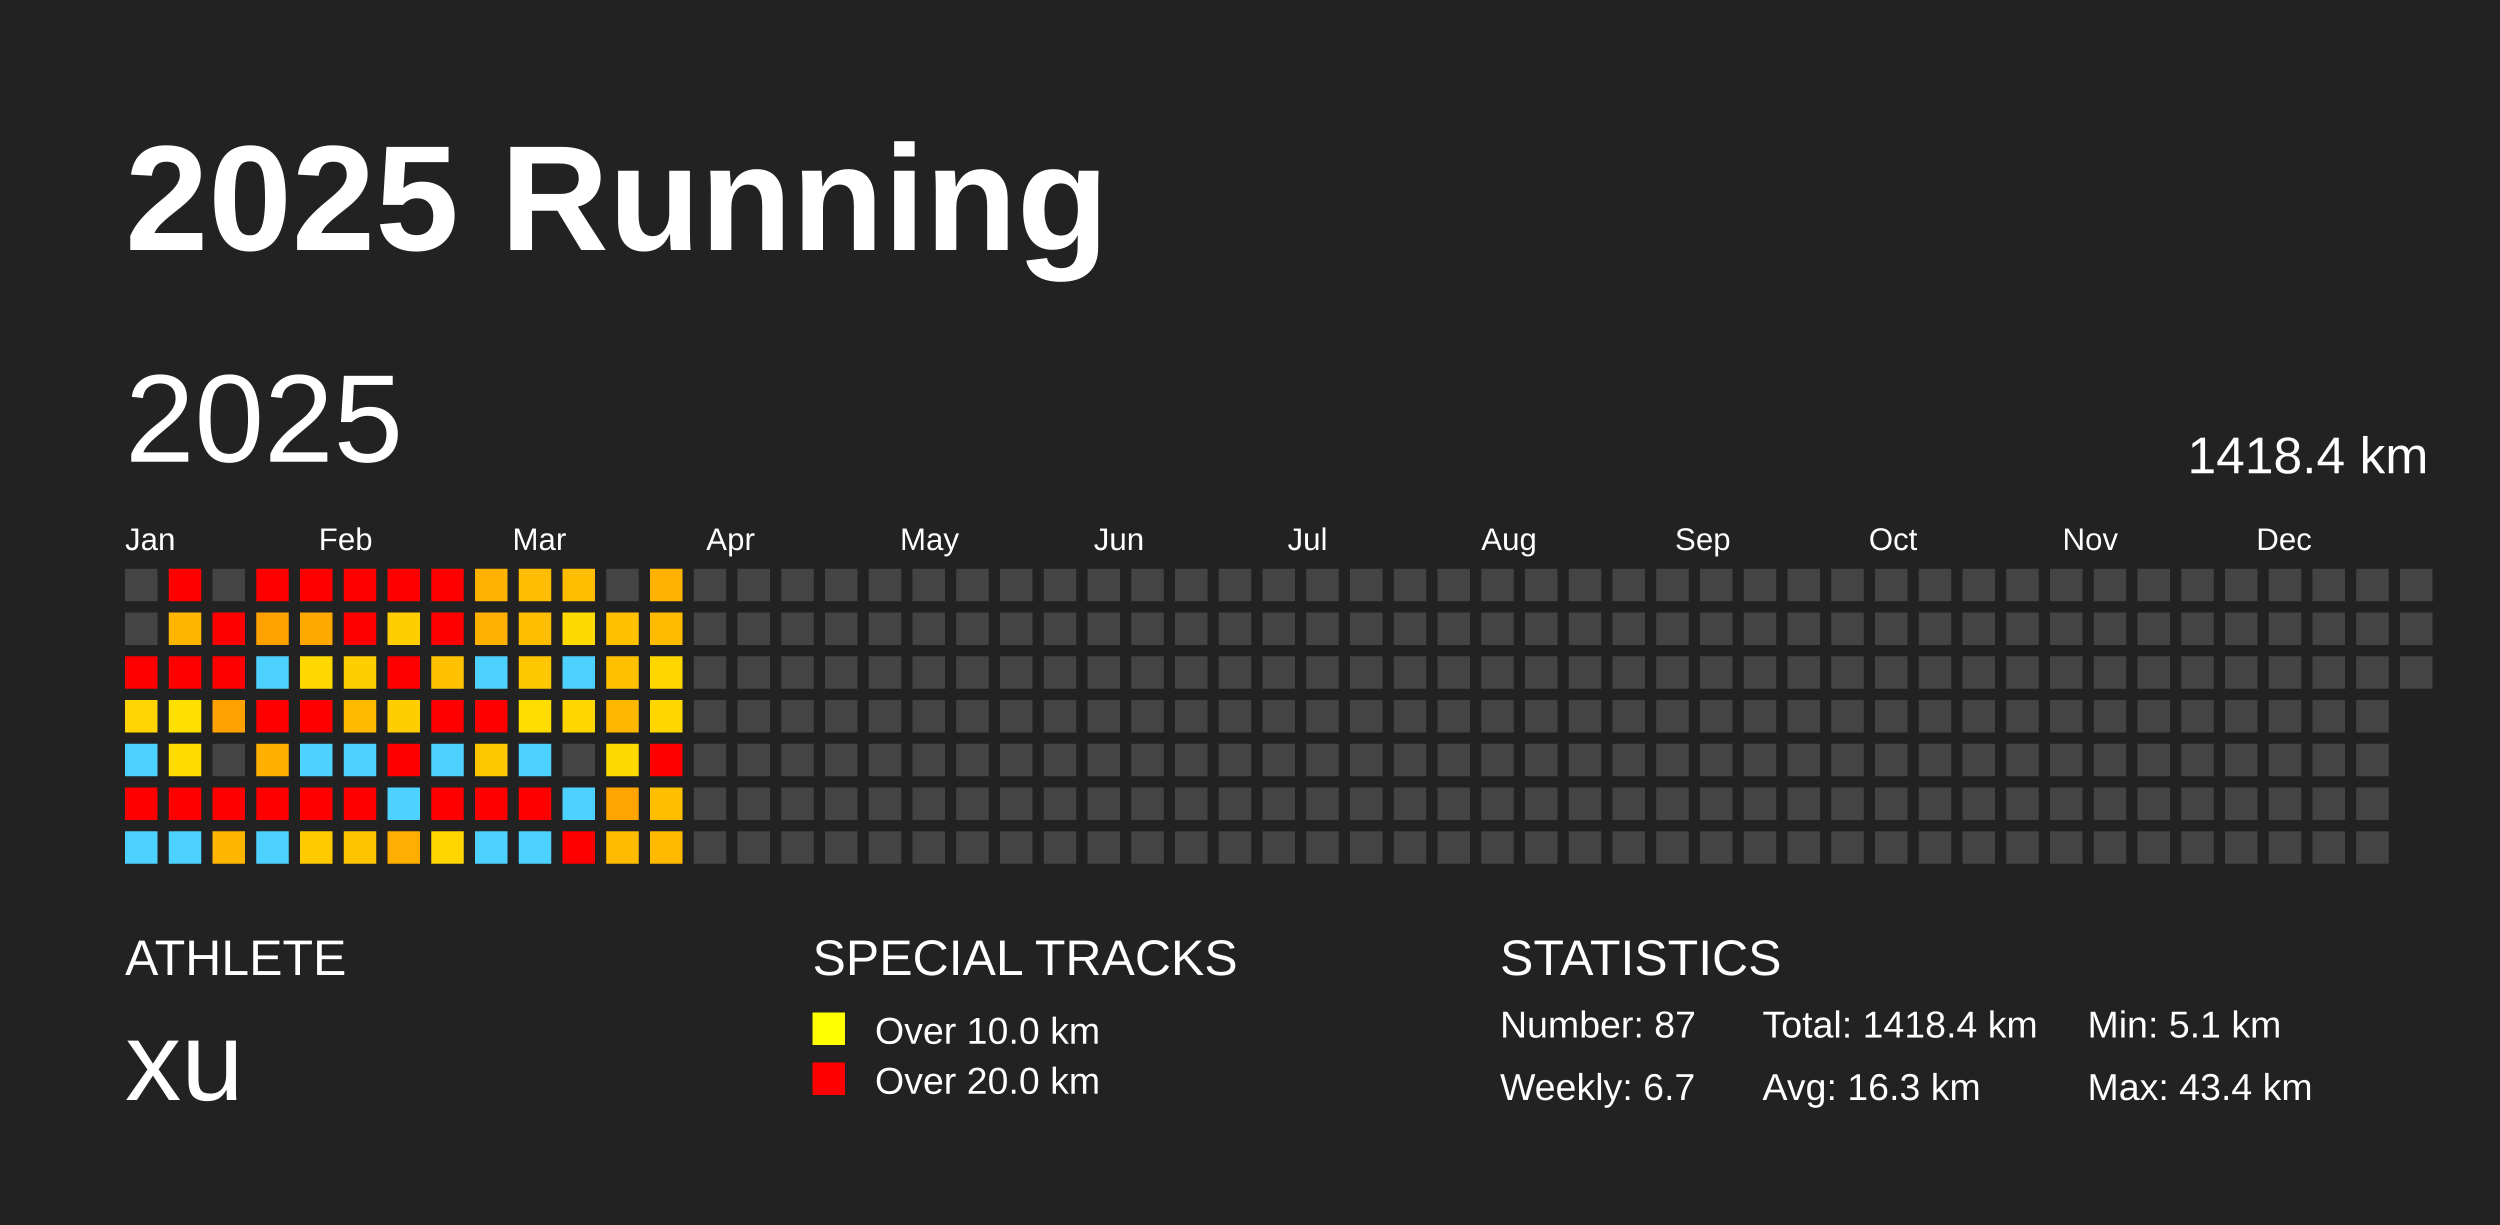
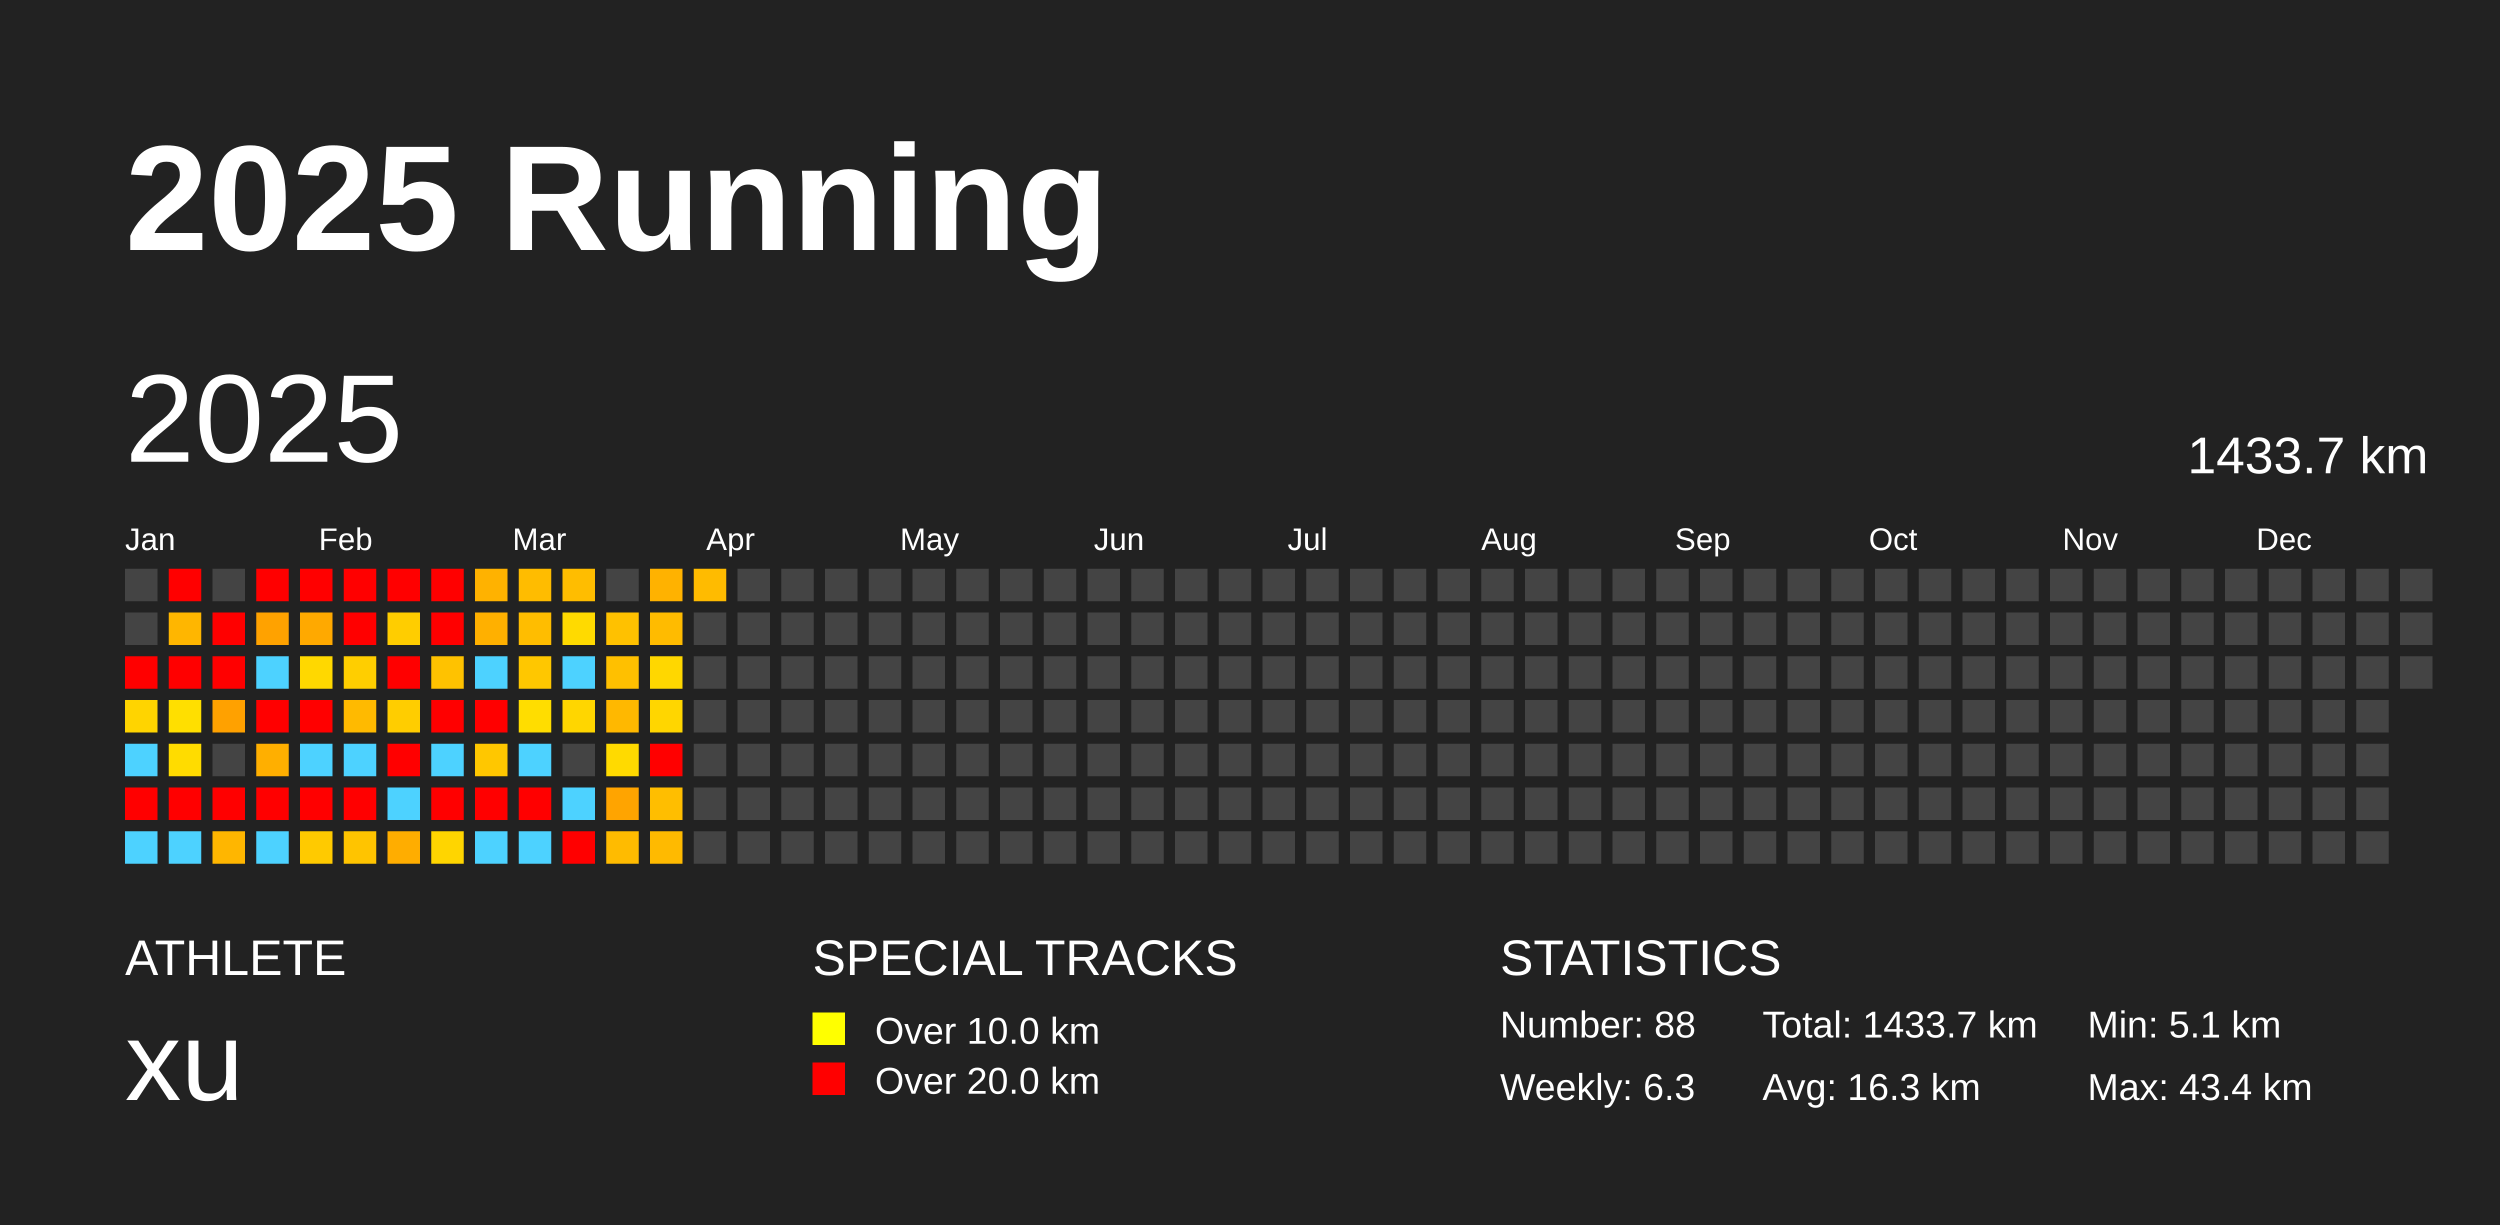
<svg xmlns="http://www.w3.org/2000/svg" baseProfile="full" height="98mm" version="1.1" viewBox="0,0,200,98" width="200mm">
  <defs />
  <rect fill="#222222" height="98" width="200" x="0" y="0" />
  <text fill="#FFFFFF" style="font-size:12px; font-family:Arial; font-weight:bold;" x="10" y="20">2025 Running</text>
  <text fill="#FFFFFF" style="font-size:4px; font-family:Arial" x="10" y="78">ATHLETE</text>
  <text fill="#FFFFFF" style="font-size:9px; font-family:Arial" x="10" y="88">xu</text>
  <text fill="#FFFFFF" style="font-size:4px; font-family:Arial" x="65" y="78">SPECIAL TRACKS</text>
  <rect fill="yellow" height="2.6" width="2.6" x="65" y="81" />
  <text fill="#FFFFFF" style="font-size:3px; font-family:Arial" x="70" y="83.5">Over 10.0 km</text>
  <rect fill="red" height="2.6" width="2.6" x="65" y="85" />
  <text fill="#FFFFFF" style="font-size:3px; font-family:Arial" x="70" y="87.5">Over 20.0 km</text>
  <text fill="#FFFFFF" style="font-size:4px; font-family:Arial" x="120" y="78">STATISTICS</text>
-   <text fill="#FFFFFF" style="font-size:3px; font-family:Arial" x="120" y="83">Number: 87</text>
-   <text fill="#FFFFFF" style="font-size:3px; font-family:Arial" x="120" y="88">Weekly: 6.7</text>
-   <text fill="#FFFFFF" style="font-size:3px; font-family:Arial" x="141" y="83">Total: 1418.4 km</text>
+   <text fill="#FFFFFF" style="font-size:3px; font-family:Arial" x="120" y="83">Number: 88</text>
+   <text fill="#FFFFFF" style="font-size:3px; font-family:Arial" x="120" y="88">Weekly: 6.3</text>
+   <text fill="#FFFFFF" style="font-size:3px; font-family:Arial" x="141" y="83">Total: 1433.7 km</text>
  <text fill="#FFFFFF" style="font-size:3px; font-family:Arial" x="141" y="88">Avg: 16.3 km</text>
  <text fill="#FFFFFF" style="font-size:3px; font-family:Arial" x="167" y="83">Min: 5.1 km</text>
  <text fill="#FFFFFF" style="font-size:3px; font-family:Arial" x="167" y="88">Max: 43.4 km</text>
  <text dominant-baseline="hanging" fill="#FFFFFF" style="font-size:10.0px; font-family:Arial;" x="10" y="30">2025</text>
-   <text dominant-baseline="hanging" fill="#FFFFFF" style="font-size:4.125px; font-family:Arial;" x="175" y="35">1418.4 km</text>
+   <text dominant-baseline="hanging" fill="#FFFFFF" style="font-size:4.125px; font-family:Arial;" x="175" y="35">1433.7 km</text>
  <text fill="#FFFFFF" style="font-size:2.5px; font-family:Arial" x="10.0" y="44">Jan</text>
  <text fill="#FFFFFF" style="font-size:2.5px; font-family:Arial" x="25.5" y="44">Feb</text>
  <text fill="#FFFFFF" style="font-size:2.5px; font-family:Arial" x="41.0" y="44">Mar</text>
  <text fill="#FFFFFF" style="font-size:2.5px; font-family:Arial" x="56.5" y="44">Apr</text>
  <text fill="#FFFFFF" style="font-size:2.5px; font-family:Arial" x="72.0" y="44">May</text>
  <text fill="#FFFFFF" style="font-size:2.5px; font-family:Arial" x="87.5" y="44">Jun</text>
  <text fill="#FFFFFF" style="font-size:2.5px; font-family:Arial" x="103.0" y="44">Jul</text>
  <text fill="#FFFFFF" style="font-size:2.5px; font-family:Arial" x="118.5" y="44">Aug</text>
  <text fill="#FFFFFF" style="font-size:2.5px; font-family:Arial" x="134.0" y="44">Sep</text>
  <text fill="#FFFFFF" style="font-size:2.5px; font-family:Arial" x="149.5" y="44">Oct</text>
  <text fill="#FFFFFF" style="font-size:2.5px; font-family:Arial" x="165.0" y="44">Nov</text>
  <text fill="#FFFFFF" style="font-size:2.5px; font-family:Arial" x="180.5" y="44">Dec</text>
  <rect fill="#444444" height="2.6" width="2.6" x="10.0" y="45.5" />
  <rect fill="#444444" height="2.6" width="2.6" x="10.0" y="49.0" />
  <rect fill="red" height="2.6" width="2.6" x="10.0" y="52.5" />
  <rect fill="#ffd400" height="2.6" width="2.6" x="10.0" y="56.0" />
  <rect fill="#4dd2ff" height="2.6" width="2.6" x="10.0" y="59.5" />
  <rect fill="red" height="2.6" width="2.6" x="10.0" y="63.0" />
  <rect fill="#4dd2ff" height="2.6" width="2.6" x="10.0" y="66.5" />
  <rect fill="red" height="2.6" width="2.6" x="13.5" y="45.5" />
  <rect fill="#ffb600" height="2.6" width="2.6" x="13.5" y="49.0" />
  <rect fill="red" height="2.6" width="2.6" x="13.5" y="52.5" />
  <rect fill="#ffdf00" height="2.6" width="2.6" x="13.5" y="56.0" />
  <rect fill="#ffdc00" height="2.6" width="2.6" x="13.5" y="59.5" />
  <rect fill="red" height="2.6" width="2.6" x="13.5" y="63.0" />
  <rect fill="#4dd2ff" height="2.6" width="2.6" x="13.5" y="66.5" />
  <rect fill="#444444" height="2.6" width="2.6" x="17.0" y="45.5" />
  <rect fill="red" height="2.6" width="2.6" x="17.0" y="49.0" />
  <rect fill="red" height="2.6" width="2.6" x="17.0" y="52.5" />
  <rect fill="#ffa100" height="2.6" width="2.6" x="17.0" y="56.0" />
  <rect fill="#444444" height="2.6" width="2.6" x="17.0" y="59.5" />
  <rect fill="red" height="2.6" width="2.6" x="17.0" y="63.0" />
  <rect fill="#ffb600" height="2.6" width="2.6" x="17.0" y="66.5" />
  <rect fill="red" height="2.6" width="2.6" x="20.5" y="45.5" />
  <rect fill="#ffa200" height="2.6" width="2.6" x="20.5" y="49.0" />
  <rect fill="#4dd2ff" height="2.6" width="2.6" x="20.5" y="52.5" />
  <rect fill="red" height="2.6" width="2.6" x="20.5" y="56.0" />
  <rect fill="#ffaf00" height="2.6" width="2.6" x="20.5" y="59.5" />
  <rect fill="red" height="2.6" width="2.6" x="20.5" y="63.0" />
  <rect fill="#4dd2ff" height="2.6" width="2.6" x="20.5" y="66.5" />
  <rect fill="red" height="2.6" width="2.6" x="24.0" y="45.5" />
  <rect fill="#ffa900" height="2.6" width="2.6" x="24.0" y="49.0" />
  <rect fill="#ffd800" height="2.6" width="2.6" x="24.0" y="52.5" />
  <rect fill="red" height="2.6" width="2.6" x="24.0" y="56.0" />
  <rect fill="#4dd2ff" height="2.6" width="2.6" x="24.0" y="59.5" />
  <rect fill="red" height="2.6" width="2.6" x="24.0" y="63.0" />
  <rect fill="#ffca00" height="2.6" width="2.6" x="24.0" y="66.5" />
  <rect fill="red" height="2.6" width="2.6" x="27.5" y="45.5" />
  <rect fill="red" height="2.6" width="2.6" x="27.5" y="49.0" />
  <rect fill="#ffce00" height="2.6" width="2.6" x="27.5" y="52.5" />
  <rect fill="#ffba00" height="2.6" width="2.6" x="27.5" y="56.0" />
  <rect fill="#4dd2ff" height="2.6" width="2.6" x="27.5" y="59.5" />
  <rect fill="red" height="2.6" width="2.6" x="27.5" y="63.0" />
  <rect fill="#ffc400" height="2.6" width="2.6" x="27.5" y="66.5" />
  <rect fill="red" height="2.6" width="2.6" x="31.0" y="45.5" />
  <rect fill="#ffcd00" height="2.6" width="2.6" x="31.0" y="49.0" />
  <rect fill="red" height="2.6" width="2.6" x="31.0" y="52.5" />
  <rect fill="#ffcd00" height="2.6" width="2.6" x="31.0" y="56.0" />
  <rect fill="red" height="2.6" width="2.6" x="31.0" y="59.5" />
  <rect fill="#4dd2ff" height="2.6" width="2.6" x="31.0" y="63.0" />
  <rect fill="#ffad00" height="2.6" width="2.6" x="31.0" y="66.5" />
  <rect fill="red" height="2.6" width="2.6" x="34.5" y="45.5" />
  <rect fill="red" height="2.6" width="2.6" x="34.5" y="49.0" />
  <rect fill="#ffc200" height="2.6" width="2.6" x="34.5" y="52.5" />
  <rect fill="red" height="2.6" width="2.6" x="34.5" y="56.0" />
  <rect fill="#4dd2ff" height="2.6" width="2.6" x="34.5" y="59.5" />
  <rect fill="red" height="2.6" width="2.6" x="34.5" y="63.0" />
  <rect fill="#ffd500" height="2.6" width="2.6" x="34.5" y="66.5" />
  <rect fill="#ffb200" height="2.6" width="2.6" x="38.0" y="45.5" />
  <rect fill="#ffb000" height="2.6" width="2.6" x="38.0" y="49.0" />
  <rect fill="#4dd2ff" height="2.6" width="2.6" x="38.0" y="52.5" />
  <rect fill="red" height="2.6" width="2.6" x="38.0" y="56.0" />
  <rect fill="#ffc700" height="2.6" width="2.6" x="38.0" y="59.5" />
  <rect fill="red" height="2.6" width="2.6" x="38.0" y="63.0" />
  <rect fill="#4dd2ff" height="2.6" width="2.6" x="38.0" y="66.5" />
  <rect fill="#ffbc00" height="2.6" width="2.6" x="41.5" y="45.5" />
  <rect fill="#ffbd00" height="2.6" width="2.6" x="41.5" y="49.0" />
  <rect fill="#ffc700" height="2.6" width="2.6" x="41.5" y="52.5" />
  <rect fill="#ffdd00" height="2.6" width="2.6" x="41.5" y="56.0" />
  <rect fill="#4dd2ff" height="2.6" width="2.6" x="41.5" y="59.5" />
  <rect fill="red" height="2.6" width="2.6" x="41.5" y="63.0" />
  <rect fill="#4dd2ff" height="2.6" width="2.6" x="41.5" y="66.5" />
  <rect fill="#ffbd00" height="2.6" width="2.6" x="45.0" y="45.5" />
  <rect fill="#ffda00" height="2.6" width="2.6" x="45.0" y="49.0" />
  <rect fill="#4dd2ff" height="2.6" width="2.6" x="45.0" y="52.5" />
  <rect fill="#ffd600" height="2.6" width="2.6" x="45.0" y="56.0" />
  <rect fill="#444444" height="2.6" width="2.6" x="45.0" y="59.5" />
  <rect fill="#4dd2ff" height="2.6" width="2.6" x="45.0" y="63.0" />
  <rect fill="red" height="2.6" width="2.6" x="45.0" y="66.5" />
  <rect fill="#444444" height="2.6" width="2.6" x="48.5" y="45.5" />
  <rect fill="#ffc100" height="2.6" width="2.6" x="48.5" y="49.0" />
  <rect fill="#ffc000" height="2.6" width="2.6" x="48.5" y="52.5" />
  <rect fill="#ffb800" height="2.6" width="2.6" x="48.5" y="56.0" />
  <rect fill="#ffda00" height="2.6" width="2.6" x="48.5" y="59.5" />
  <rect fill="#ffa400" height="2.6" width="2.6" x="48.5" y="63.0" />
  <rect fill="#ffbb00" height="2.6" width="2.6" x="48.5" y="66.5" />
  <rect fill="#ffb200" height="2.6" width="2.6" x="52.0" y="45.5" />
  <rect fill="#ffbb00" height="2.6" width="2.6" x="52.0" y="49.0" />
  <rect fill="#ffd700" height="2.6" width="2.6" x="52.0" y="52.5" />
  <rect fill="#ffd600" height="2.6" width="2.6" x="52.0" y="56.0" />
  <rect fill="red" height="2.6" width="2.6" x="52.0" y="59.5" />
  <rect fill="#ffbe00" height="2.6" width="2.6" x="52.0" y="63.0" />
  <rect fill="#ffba00" height="2.6" width="2.6" x="52.0" y="66.5" />
-   <rect fill="#444444" height="2.6" width="2.6" x="55.5" y="45.5" />
+   <rect fill="#ffbb00" height="2.6" width="2.6" x="55.5" y="45.5" />
  <rect fill="#444444" height="2.6" width="2.6" x="55.5" y="49.0" />
  <rect fill="#444444" height="2.6" width="2.6" x="55.5" y="52.5" />
  <rect fill="#444444" height="2.6" width="2.6" x="55.5" y="56.0" />
  <rect fill="#444444" height="2.6" width="2.6" x="55.5" y="59.5" />
  <rect fill="#444444" height="2.6" width="2.6" x="55.5" y="63.0" />
  <rect fill="#444444" height="2.6" width="2.6" x="55.5" y="66.5" />
  <rect fill="#444444" height="2.6" width="2.6" x="59.0" y="45.5" />
  <rect fill="#444444" height="2.6" width="2.6" x="59.0" y="49.0" />
  <rect fill="#444444" height="2.6" width="2.6" x="59.0" y="52.5" />
  <rect fill="#444444" height="2.6" width="2.6" x="59.0" y="56.0" />
  <rect fill="#444444" height="2.6" width="2.6" x="59.0" y="59.5" />
  <rect fill="#444444" height="2.6" width="2.6" x="59.0" y="63.0" />
  <rect fill="#444444" height="2.6" width="2.6" x="59.0" y="66.5" />
  <rect fill="#444444" height="2.6" width="2.6" x="62.5" y="45.5" />
  <rect fill="#444444" height="2.6" width="2.6" x="62.5" y="49.0" />
  <rect fill="#444444" height="2.6" width="2.6" x="62.5" y="52.5" />
  <rect fill="#444444" height="2.6" width="2.6" x="62.5" y="56.0" />
  <rect fill="#444444" height="2.6" width="2.6" x="62.5" y="59.5" />
  <rect fill="#444444" height="2.6" width="2.6" x="62.5" y="63.0" />
  <rect fill="#444444" height="2.6" width="2.6" x="62.5" y="66.5" />
  <rect fill="#444444" height="2.6" width="2.6" x="66.0" y="45.5" />
  <rect fill="#444444" height="2.6" width="2.6" x="66.0" y="49.0" />
  <rect fill="#444444" height="2.6" width="2.6" x="66.0" y="52.5" />
  <rect fill="#444444" height="2.6" width="2.6" x="66.0" y="56.0" />
  <rect fill="#444444" height="2.6" width="2.6" x="66.0" y="59.5" />
  <rect fill="#444444" height="2.6" width="2.6" x="66.0" y="63.0" />
  <rect fill="#444444" height="2.6" width="2.6" x="66.0" y="66.5" />
  <rect fill="#444444" height="2.6" width="2.6" x="69.5" y="45.5" />
  <rect fill="#444444" height="2.6" width="2.6" x="69.5" y="49.0" />
  <rect fill="#444444" height="2.6" width="2.6" x="69.5" y="52.5" />
  <rect fill="#444444" height="2.6" width="2.6" x="69.5" y="56.0" />
  <rect fill="#444444" height="2.6" width="2.6" x="69.5" y="59.5" />
  <rect fill="#444444" height="2.6" width="2.6" x="69.5" y="63.0" />
  <rect fill="#444444" height="2.6" width="2.6" x="69.5" y="66.5" />
  <rect fill="#444444" height="2.6" width="2.6" x="73.0" y="45.5" />
  <rect fill="#444444" height="2.6" width="2.6" x="73.0" y="49.0" />
  <rect fill="#444444" height="2.6" width="2.6" x="73.0" y="52.5" />
  <rect fill="#444444" height="2.6" width="2.6" x="73.0" y="56.0" />
  <rect fill="#444444" height="2.6" width="2.6" x="73.0" y="59.5" />
  <rect fill="#444444" height="2.6" width="2.6" x="73.0" y="63.0" />
  <rect fill="#444444" height="2.6" width="2.6" x="73.0" y="66.5" />
  <rect fill="#444444" height="2.6" width="2.6" x="76.5" y="45.5" />
  <rect fill="#444444" height="2.6" width="2.6" x="76.5" y="49.0" />
  <rect fill="#444444" height="2.6" width="2.6" x="76.5" y="52.5" />
  <rect fill="#444444" height="2.6" width="2.6" x="76.5" y="56.0" />
  <rect fill="#444444" height="2.6" width="2.6" x="76.5" y="59.5" />
  <rect fill="#444444" height="2.6" width="2.6" x="76.5" y="63.0" />
  <rect fill="#444444" height="2.6" width="2.6" x="76.5" y="66.5" />
  <rect fill="#444444" height="2.6" width="2.6" x="80.0" y="45.5" />
  <rect fill="#444444" height="2.6" width="2.6" x="80.0" y="49.0" />
  <rect fill="#444444" height="2.6" width="2.6" x="80.0" y="52.5" />
  <rect fill="#444444" height="2.6" width="2.6" x="80.0" y="56.0" />
  <rect fill="#444444" height="2.6" width="2.6" x="80.0" y="59.5" />
  <rect fill="#444444" height="2.6" width="2.6" x="80.0" y="63.0" />
  <rect fill="#444444" height="2.6" width="2.6" x="80.0" y="66.5" />
  <rect fill="#444444" height="2.6" width="2.6" x="83.5" y="45.5" />
  <rect fill="#444444" height="2.6" width="2.6" x="83.5" y="49.0" />
  <rect fill="#444444" height="2.6" width="2.6" x="83.5" y="52.5" />
  <rect fill="#444444" height="2.6" width="2.6" x="83.5" y="56.0" />
  <rect fill="#444444" height="2.6" width="2.6" x="83.5" y="59.5" />
  <rect fill="#444444" height="2.6" width="2.6" x="83.5" y="63.0" />
  <rect fill="#444444" height="2.6" width="2.6" x="83.5" y="66.5" />
  <rect fill="#444444" height="2.6" width="2.6" x="87.0" y="45.5" />
  <rect fill="#444444" height="2.6" width="2.6" x="87.0" y="49.0" />
  <rect fill="#444444" height="2.6" width="2.6" x="87.0" y="52.5" />
  <rect fill="#444444" height="2.6" width="2.6" x="87.0" y="56.0" />
  <rect fill="#444444" height="2.6" width="2.6" x="87.0" y="59.5" />
  <rect fill="#444444" height="2.6" width="2.6" x="87.0" y="63.0" />
  <rect fill="#444444" height="2.6" width="2.6" x="87.0" y="66.5" />
  <rect fill="#444444" height="2.6" width="2.6" x="90.5" y="45.5" />
  <rect fill="#444444" height="2.6" width="2.6" x="90.5" y="49.0" />
  <rect fill="#444444" height="2.6" width="2.6" x="90.5" y="52.5" />
  <rect fill="#444444" height="2.6" width="2.6" x="90.5" y="56.0" />
  <rect fill="#444444" height="2.6" width="2.6" x="90.5" y="59.5" />
  <rect fill="#444444" height="2.6" width="2.6" x="90.5" y="63.0" />
  <rect fill="#444444" height="2.6" width="2.6" x="90.5" y="66.5" />
  <rect fill="#444444" height="2.6" width="2.6" x="94.0" y="45.5" />
  <rect fill="#444444" height="2.6" width="2.6" x="94.0" y="49.0" />
  <rect fill="#444444" height="2.6" width="2.6" x="94.0" y="52.5" />
  <rect fill="#444444" height="2.6" width="2.6" x="94.0" y="56.0" />
  <rect fill="#444444" height="2.6" width="2.6" x="94.0" y="59.5" />
  <rect fill="#444444" height="2.6" width="2.6" x="94.0" y="63.0" />
  <rect fill="#444444" height="2.6" width="2.6" x="94.0" y="66.5" />
  <rect fill="#444444" height="2.6" width="2.6" x="97.5" y="45.5" />
  <rect fill="#444444" height="2.6" width="2.6" x="97.5" y="49.0" />
  <rect fill="#444444" height="2.6" width="2.6" x="97.5" y="52.5" />
  <rect fill="#444444" height="2.6" width="2.6" x="97.5" y="56.0" />
  <rect fill="#444444" height="2.6" width="2.6" x="97.5" y="59.5" />
  <rect fill="#444444" height="2.6" width="2.6" x="97.5" y="63.0" />
  <rect fill="#444444" height="2.6" width="2.6" x="97.5" y="66.5" />
  <rect fill="#444444" height="2.6" width="2.6" x="101.0" y="45.5" />
  <rect fill="#444444" height="2.6" width="2.6" x="101.0" y="49.0" />
  <rect fill="#444444" height="2.6" width="2.6" x="101.0" y="52.5" />
  <rect fill="#444444" height="2.6" width="2.6" x="101.0" y="56.0" />
  <rect fill="#444444" height="2.6" width="2.6" x="101.0" y="59.5" />
  <rect fill="#444444" height="2.6" width="2.6" x="101.0" y="63.0" />
  <rect fill="#444444" height="2.6" width="2.6" x="101.0" y="66.5" />
  <rect fill="#444444" height="2.6" width="2.6" x="104.5" y="45.5" />
  <rect fill="#444444" height="2.6" width="2.6" x="104.5" y="49.0" />
  <rect fill="#444444" height="2.6" width="2.6" x="104.5" y="52.5" />
  <rect fill="#444444" height="2.6" width="2.6" x="104.5" y="56.0" />
  <rect fill="#444444" height="2.6" width="2.6" x="104.5" y="59.5" />
  <rect fill="#444444" height="2.6" width="2.6" x="104.5" y="63.0" />
  <rect fill="#444444" height="2.6" width="2.6" x="104.5" y="66.5" />
  <rect fill="#444444" height="2.6" width="2.6" x="108.0" y="45.5" />
  <rect fill="#444444" height="2.6" width="2.6" x="108.0" y="49.0" />
  <rect fill="#444444" height="2.6" width="2.6" x="108.0" y="52.5" />
  <rect fill="#444444" height="2.6" width="2.6" x="108.0" y="56.0" />
  <rect fill="#444444" height="2.6" width="2.6" x="108.0" y="59.5" />
  <rect fill="#444444" height="2.6" width="2.6" x="108.0" y="63.0" />
  <rect fill="#444444" height="2.6" width="2.6" x="108.0" y="66.5" />
  <rect fill="#444444" height="2.6" width="2.6" x="111.5" y="45.5" />
  <rect fill="#444444" height="2.6" width="2.6" x="111.5" y="49.0" />
  <rect fill="#444444" height="2.6" width="2.6" x="111.5" y="52.5" />
  <rect fill="#444444" height="2.6" width="2.6" x="111.5" y="56.0" />
  <rect fill="#444444" height="2.6" width="2.6" x="111.5" y="59.5" />
  <rect fill="#444444" height="2.6" width="2.6" x="111.5" y="63.0" />
  <rect fill="#444444" height="2.6" width="2.6" x="111.5" y="66.5" />
  <rect fill="#444444" height="2.6" width="2.6" x="115.0" y="45.5" />
  <rect fill="#444444" height="2.6" width="2.6" x="115.0" y="49.0" />
  <rect fill="#444444" height="2.6" width="2.6" x="115.0" y="52.5" />
  <rect fill="#444444" height="2.6" width="2.6" x="115.0" y="56.0" />
  <rect fill="#444444" height="2.6" width="2.6" x="115.0" y="59.5" />
  <rect fill="#444444" height="2.6" width="2.6" x="115.0" y="63.0" />
  <rect fill="#444444" height="2.6" width="2.6" x="115.0" y="66.5" />
  <rect fill="#444444" height="2.6" width="2.6" x="118.5" y="45.5" />
  <rect fill="#444444" height="2.6" width="2.6" x="118.5" y="49.0" />
  <rect fill="#444444" height="2.6" width="2.6" x="118.5" y="52.5" />
  <rect fill="#444444" height="2.6" width="2.6" x="118.5" y="56.0" />
  <rect fill="#444444" height="2.6" width="2.6" x="118.5" y="59.5" />
  <rect fill="#444444" height="2.6" width="2.6" x="118.5" y="63.0" />
  <rect fill="#444444" height="2.6" width="2.6" x="118.5" y="66.5" />
  <rect fill="#444444" height="2.6" width="2.6" x="122.0" y="45.5" />
  <rect fill="#444444" height="2.6" width="2.6" x="122.0" y="49.0" />
  <rect fill="#444444" height="2.6" width="2.6" x="122.0" y="52.5" />
  <rect fill="#444444" height="2.6" width="2.6" x="122.0" y="56.0" />
  <rect fill="#444444" height="2.6" width="2.6" x="122.0" y="59.5" />
  <rect fill="#444444" height="2.6" width="2.6" x="122.0" y="63.0" />
  <rect fill="#444444" height="2.6" width="2.6" x="122.0" y="66.5" />
  <rect fill="#444444" height="2.6" width="2.6" x="125.5" y="45.5" />
  <rect fill="#444444" height="2.6" width="2.6" x="125.5" y="49.0" />
  <rect fill="#444444" height="2.6" width="2.6" x="125.5" y="52.5" />
  <rect fill="#444444" height="2.6" width="2.6" x="125.5" y="56.0" />
  <rect fill="#444444" height="2.6" width="2.6" x="125.5" y="59.5" />
  <rect fill="#444444" height="2.6" width="2.6" x="125.5" y="63.0" />
  <rect fill="#444444" height="2.6" width="2.6" x="125.5" y="66.5" />
  <rect fill="#444444" height="2.6" width="2.6" x="129.0" y="45.5" />
  <rect fill="#444444" height="2.6" width="2.6" x="129.0" y="49.0" />
  <rect fill="#444444" height="2.6" width="2.6" x="129.0" y="52.5" />
  <rect fill="#444444" height="2.6" width="2.6" x="129.0" y="56.0" />
  <rect fill="#444444" height="2.6" width="2.6" x="129.0" y="59.5" />
  <rect fill="#444444" height="2.6" width="2.6" x="129.0" y="63.0" />
  <rect fill="#444444" height="2.6" width="2.6" x="129.0" y="66.5" />
  <rect fill="#444444" height="2.6" width="2.6" x="132.5" y="45.5" />
  <rect fill="#444444" height="2.6" width="2.6" x="132.5" y="49.0" />
  <rect fill="#444444" height="2.6" width="2.6" x="132.5" y="52.5" />
  <rect fill="#444444" height="2.6" width="2.6" x="132.5" y="56.0" />
  <rect fill="#444444" height="2.6" width="2.6" x="132.5" y="59.5" />
  <rect fill="#444444" height="2.6" width="2.6" x="132.5" y="63.0" />
  <rect fill="#444444" height="2.6" width="2.6" x="132.5" y="66.5" />
  <rect fill="#444444" height="2.6" width="2.6" x="136.0" y="45.5" />
  <rect fill="#444444" height="2.6" width="2.6" x="136.0" y="49.0" />
  <rect fill="#444444" height="2.6" width="2.6" x="136.0" y="52.5" />
  <rect fill="#444444" height="2.6" width="2.6" x="136.0" y="56.0" />
  <rect fill="#444444" height="2.6" width="2.6" x="136.0" y="59.5" />
  <rect fill="#444444" height="2.6" width="2.6" x="136.0" y="63.0" />
  <rect fill="#444444" height="2.6" width="2.6" x="136.0" y="66.5" />
  <rect fill="#444444" height="2.6" width="2.6" x="139.5" y="45.5" />
  <rect fill="#444444" height="2.6" width="2.6" x="139.5" y="49.0" />
  <rect fill="#444444" height="2.6" width="2.6" x="139.5" y="52.5" />
  <rect fill="#444444" height="2.6" width="2.6" x="139.5" y="56.0" />
  <rect fill="#444444" height="2.6" width="2.6" x="139.5" y="59.5" />
  <rect fill="#444444" height="2.6" width="2.6" x="139.5" y="63.0" />
  <rect fill="#444444" height="2.6" width="2.6" x="139.5" y="66.5" />
  <rect fill="#444444" height="2.6" width="2.6" x="143.0" y="45.5" />
  <rect fill="#444444" height="2.6" width="2.6" x="143.0" y="49.0" />
  <rect fill="#444444" height="2.6" width="2.6" x="143.0" y="52.5" />
  <rect fill="#444444" height="2.6" width="2.6" x="143.0" y="56.0" />
  <rect fill="#444444" height="2.6" width="2.6" x="143.0" y="59.5" />
  <rect fill="#444444" height="2.6" width="2.6" x="143.0" y="63.0" />
  <rect fill="#444444" height="2.6" width="2.6" x="143.0" y="66.5" />
  <rect fill="#444444" height="2.6" width="2.6" x="146.5" y="45.5" />
  <rect fill="#444444" height="2.6" width="2.6" x="146.5" y="49.0" />
  <rect fill="#444444" height="2.6" width="2.6" x="146.5" y="52.5" />
  <rect fill="#444444" height="2.6" width="2.6" x="146.5" y="56.0" />
  <rect fill="#444444" height="2.6" width="2.6" x="146.5" y="59.5" />
  <rect fill="#444444" height="2.6" width="2.6" x="146.5" y="63.0" />
  <rect fill="#444444" height="2.6" width="2.6" x="146.5" y="66.5" />
  <rect fill="#444444" height="2.6" width="2.6" x="150.0" y="45.5" />
  <rect fill="#444444" height="2.6" width="2.6" x="150.0" y="49.0" />
  <rect fill="#444444" height="2.6" width="2.6" x="150.0" y="52.5" />
  <rect fill="#444444" height="2.6" width="2.6" x="150.0" y="56.0" />
  <rect fill="#444444" height="2.6" width="2.6" x="150.0" y="59.5" />
  <rect fill="#444444" height="2.6" width="2.6" x="150.0" y="63.0" />
  <rect fill="#444444" height="2.6" width="2.6" x="150.0" y="66.5" />
  <rect fill="#444444" height="2.6" width="2.6" x="153.5" y="45.5" />
  <rect fill="#444444" height="2.6" width="2.6" x="153.5" y="49.0" />
  <rect fill="#444444" height="2.6" width="2.6" x="153.5" y="52.5" />
  <rect fill="#444444" height="2.6" width="2.6" x="153.5" y="56.0" />
  <rect fill="#444444" height="2.6" width="2.6" x="153.5" y="59.5" />
  <rect fill="#444444" height="2.6" width="2.6" x="153.5" y="63.0" />
  <rect fill="#444444" height="2.6" width="2.6" x="153.5" y="66.5" />
  <rect fill="#444444" height="2.6" width="2.6" x="157.0" y="45.5" />
  <rect fill="#444444" height="2.6" width="2.6" x="157.0" y="49.0" />
  <rect fill="#444444" height="2.6" width="2.6" x="157.0" y="52.5" />
  <rect fill="#444444" height="2.6" width="2.6" x="157.0" y="56.0" />
  <rect fill="#444444" height="2.6" width="2.6" x="157.0" y="59.5" />
  <rect fill="#444444" height="2.6" width="2.6" x="157.0" y="63.0" />
  <rect fill="#444444" height="2.6" width="2.6" x="157.0" y="66.5" />
  <rect fill="#444444" height="2.6" width="2.6" x="160.5" y="45.5" />
  <rect fill="#444444" height="2.6" width="2.6" x="160.5" y="49.0" />
  <rect fill="#444444" height="2.6" width="2.6" x="160.5" y="52.5" />
  <rect fill="#444444" height="2.6" width="2.6" x="160.5" y="56.0" />
  <rect fill="#444444" height="2.6" width="2.6" x="160.5" y="59.5" />
  <rect fill="#444444" height="2.6" width="2.6" x="160.5" y="63.0" />
  <rect fill="#444444" height="2.6" width="2.6" x="160.5" y="66.5" />
  <rect fill="#444444" height="2.6" width="2.6" x="164.0" y="45.5" />
  <rect fill="#444444" height="2.6" width="2.6" x="164.0" y="49.0" />
  <rect fill="#444444" height="2.6" width="2.6" x="164.0" y="52.5" />
  <rect fill="#444444" height="2.6" width="2.6" x="164.0" y="56.0" />
  <rect fill="#444444" height="2.6" width="2.6" x="164.0" y="59.5" />
  <rect fill="#444444" height="2.6" width="2.6" x="164.0" y="63.0" />
  <rect fill="#444444" height="2.6" width="2.6" x="164.0" y="66.5" />
  <rect fill="#444444" height="2.6" width="2.6" x="167.5" y="45.5" />
  <rect fill="#444444" height="2.6" width="2.6" x="167.5" y="49.0" />
  <rect fill="#444444" height="2.6" width="2.6" x="167.5" y="52.5" />
  <rect fill="#444444" height="2.6" width="2.6" x="167.5" y="56.0" />
  <rect fill="#444444" height="2.6" width="2.6" x="167.5" y="59.5" />
  <rect fill="#444444" height="2.6" width="2.6" x="167.5" y="63.0" />
  <rect fill="#444444" height="2.6" width="2.6" x="167.5" y="66.5" />
  <rect fill="#444444" height="2.6" width="2.6" x="171.0" y="45.5" />
  <rect fill="#444444" height="2.6" width="2.6" x="171.0" y="49.0" />
  <rect fill="#444444" height="2.6" width="2.6" x="171.0" y="52.5" />
  <rect fill="#444444" height="2.6" width="2.6" x="171.0" y="56.0" />
  <rect fill="#444444" height="2.6" width="2.6" x="171.0" y="59.5" />
  <rect fill="#444444" height="2.6" width="2.6" x="171.0" y="63.0" />
  <rect fill="#444444" height="2.6" width="2.6" x="171.0" y="66.5" />
  <rect fill="#444444" height="2.6" width="2.6" x="174.5" y="45.5" />
  <rect fill="#444444" height="2.6" width="2.6" x="174.5" y="49.0" />
  <rect fill="#444444" height="2.6" width="2.6" x="174.5" y="52.5" />
  <rect fill="#444444" height="2.6" width="2.6" x="174.5" y="56.0" />
  <rect fill="#444444" height="2.6" width="2.6" x="174.5" y="59.5" />
  <rect fill="#444444" height="2.6" width="2.6" x="174.5" y="63.0" />
  <rect fill="#444444" height="2.6" width="2.6" x="174.5" y="66.5" />
  <rect fill="#444444" height="2.6" width="2.6" x="178.0" y="45.5" />
  <rect fill="#444444" height="2.6" width="2.6" x="178.0" y="49.0" />
  <rect fill="#444444" height="2.6" width="2.6" x="178.0" y="52.5" />
  <rect fill="#444444" height="2.6" width="2.6" x="178.0" y="56.0" />
  <rect fill="#444444" height="2.6" width="2.6" x="178.0" y="59.5" />
  <rect fill="#444444" height="2.6" width="2.6" x="178.0" y="63.0" />
  <rect fill="#444444" height="2.6" width="2.6" x="178.0" y="66.5" />
  <rect fill="#444444" height="2.6" width="2.6" x="181.5" y="45.5" />
  <rect fill="#444444" height="2.6" width="2.6" x="181.5" y="49.0" />
  <rect fill="#444444" height="2.6" width="2.6" x="181.5" y="52.5" />
  <rect fill="#444444" height="2.6" width="2.6" x="181.5" y="56.0" />
  <rect fill="#444444" height="2.6" width="2.6" x="181.5" y="59.5" />
  <rect fill="#444444" height="2.6" width="2.6" x="181.5" y="63.0" />
  <rect fill="#444444" height="2.6" width="2.6" x="181.5" y="66.5" />
  <rect fill="#444444" height="2.6" width="2.6" x="185.0" y="45.5" />
  <rect fill="#444444" height="2.6" width="2.6" x="185.0" y="49.0" />
  <rect fill="#444444" height="2.6" width="2.6" x="185.0" y="52.5" />
  <rect fill="#444444" height="2.6" width="2.6" x="185.0" y="56.0" />
  <rect fill="#444444" height="2.6" width="2.6" x="185.0" y="59.5" />
  <rect fill="#444444" height="2.6" width="2.6" x="185.0" y="63.0" />
  <rect fill="#444444" height="2.6" width="2.6" x="185.0" y="66.5" />
  <rect fill="#444444" height="2.6" width="2.6" x="188.5" y="45.5" />
  <rect fill="#444444" height="2.6" width="2.6" x="188.5" y="49.0" />
  <rect fill="#444444" height="2.6" width="2.6" x="188.5" y="52.5" />
  <rect fill="#444444" height="2.6" width="2.6" x="188.5" y="56.0" />
  <rect fill="#444444" height="2.6" width="2.6" x="188.5" y="59.5" />
  <rect fill="#444444" height="2.6" width="2.6" x="188.5" y="63.0" />
  <rect fill="#444444" height="2.6" width="2.6" x="188.5" y="66.5" />
  <rect fill="#444444" height="2.6" width="2.6" x="192.0" y="45.5" />
  <rect fill="#444444" height="2.6" width="2.6" x="192.0" y="49.0" />
  <rect fill="#444444" height="2.6" width="2.6" x="192.0" y="52.5" />
</svg>
